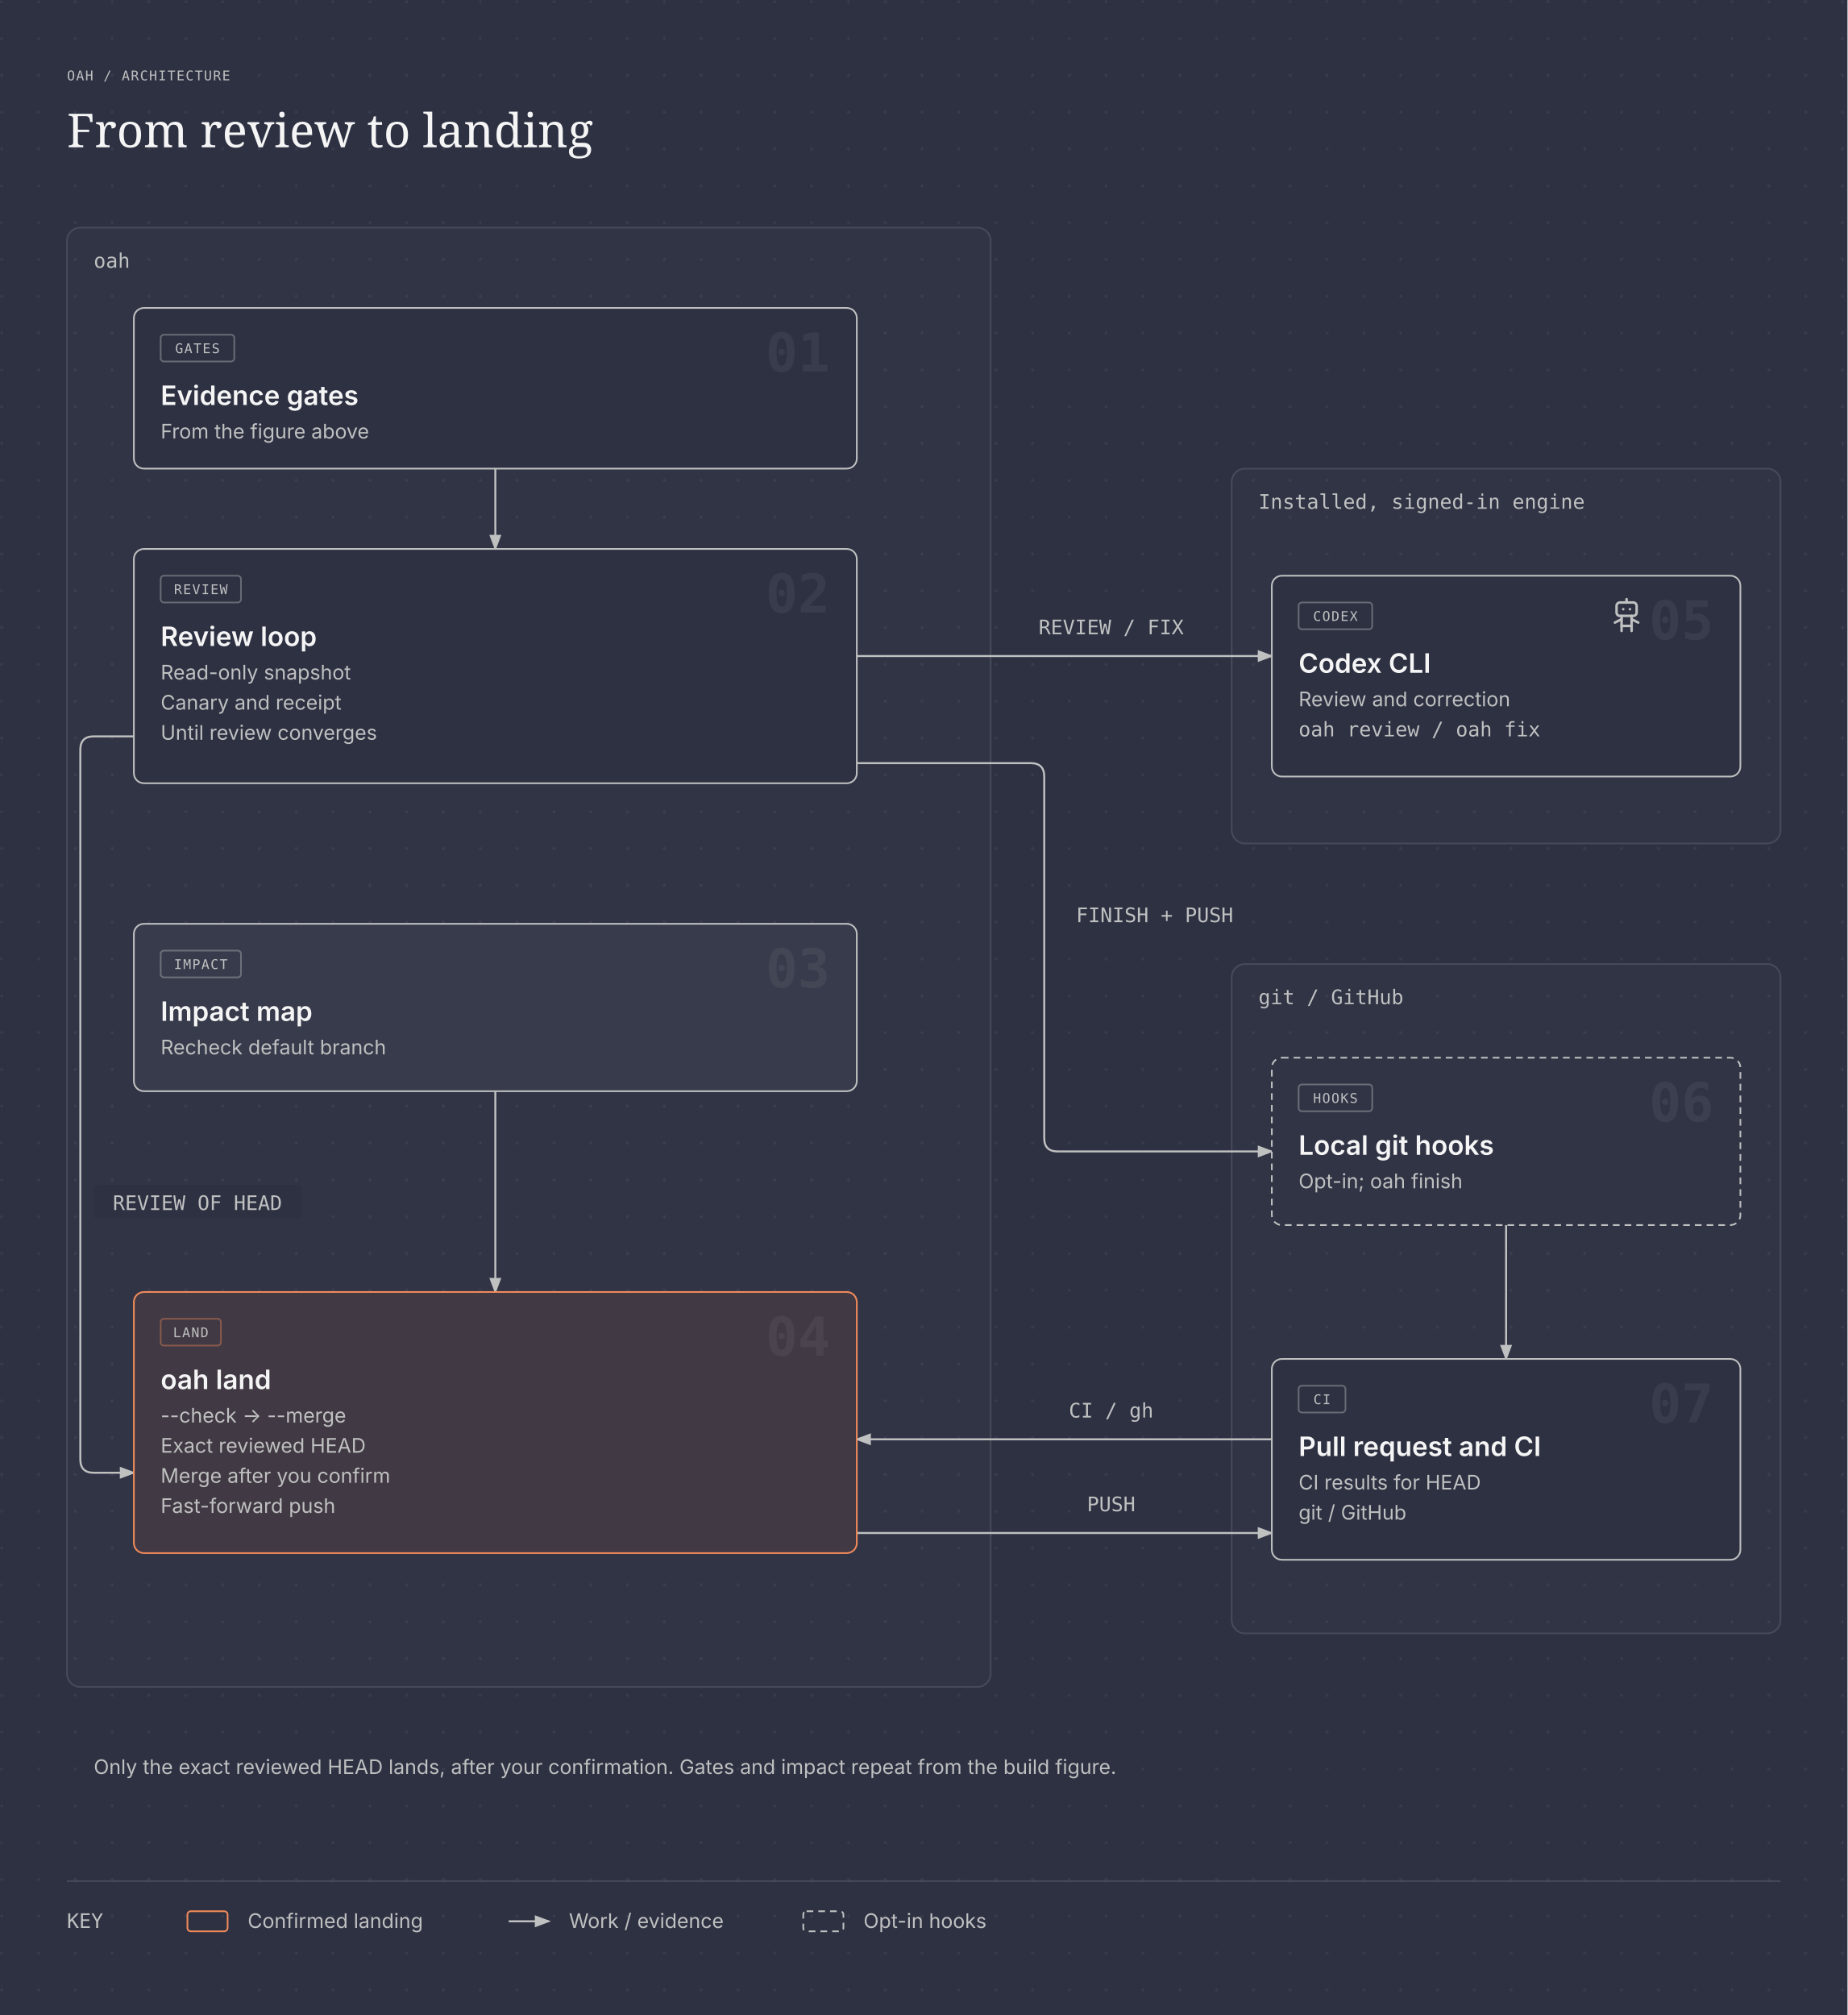
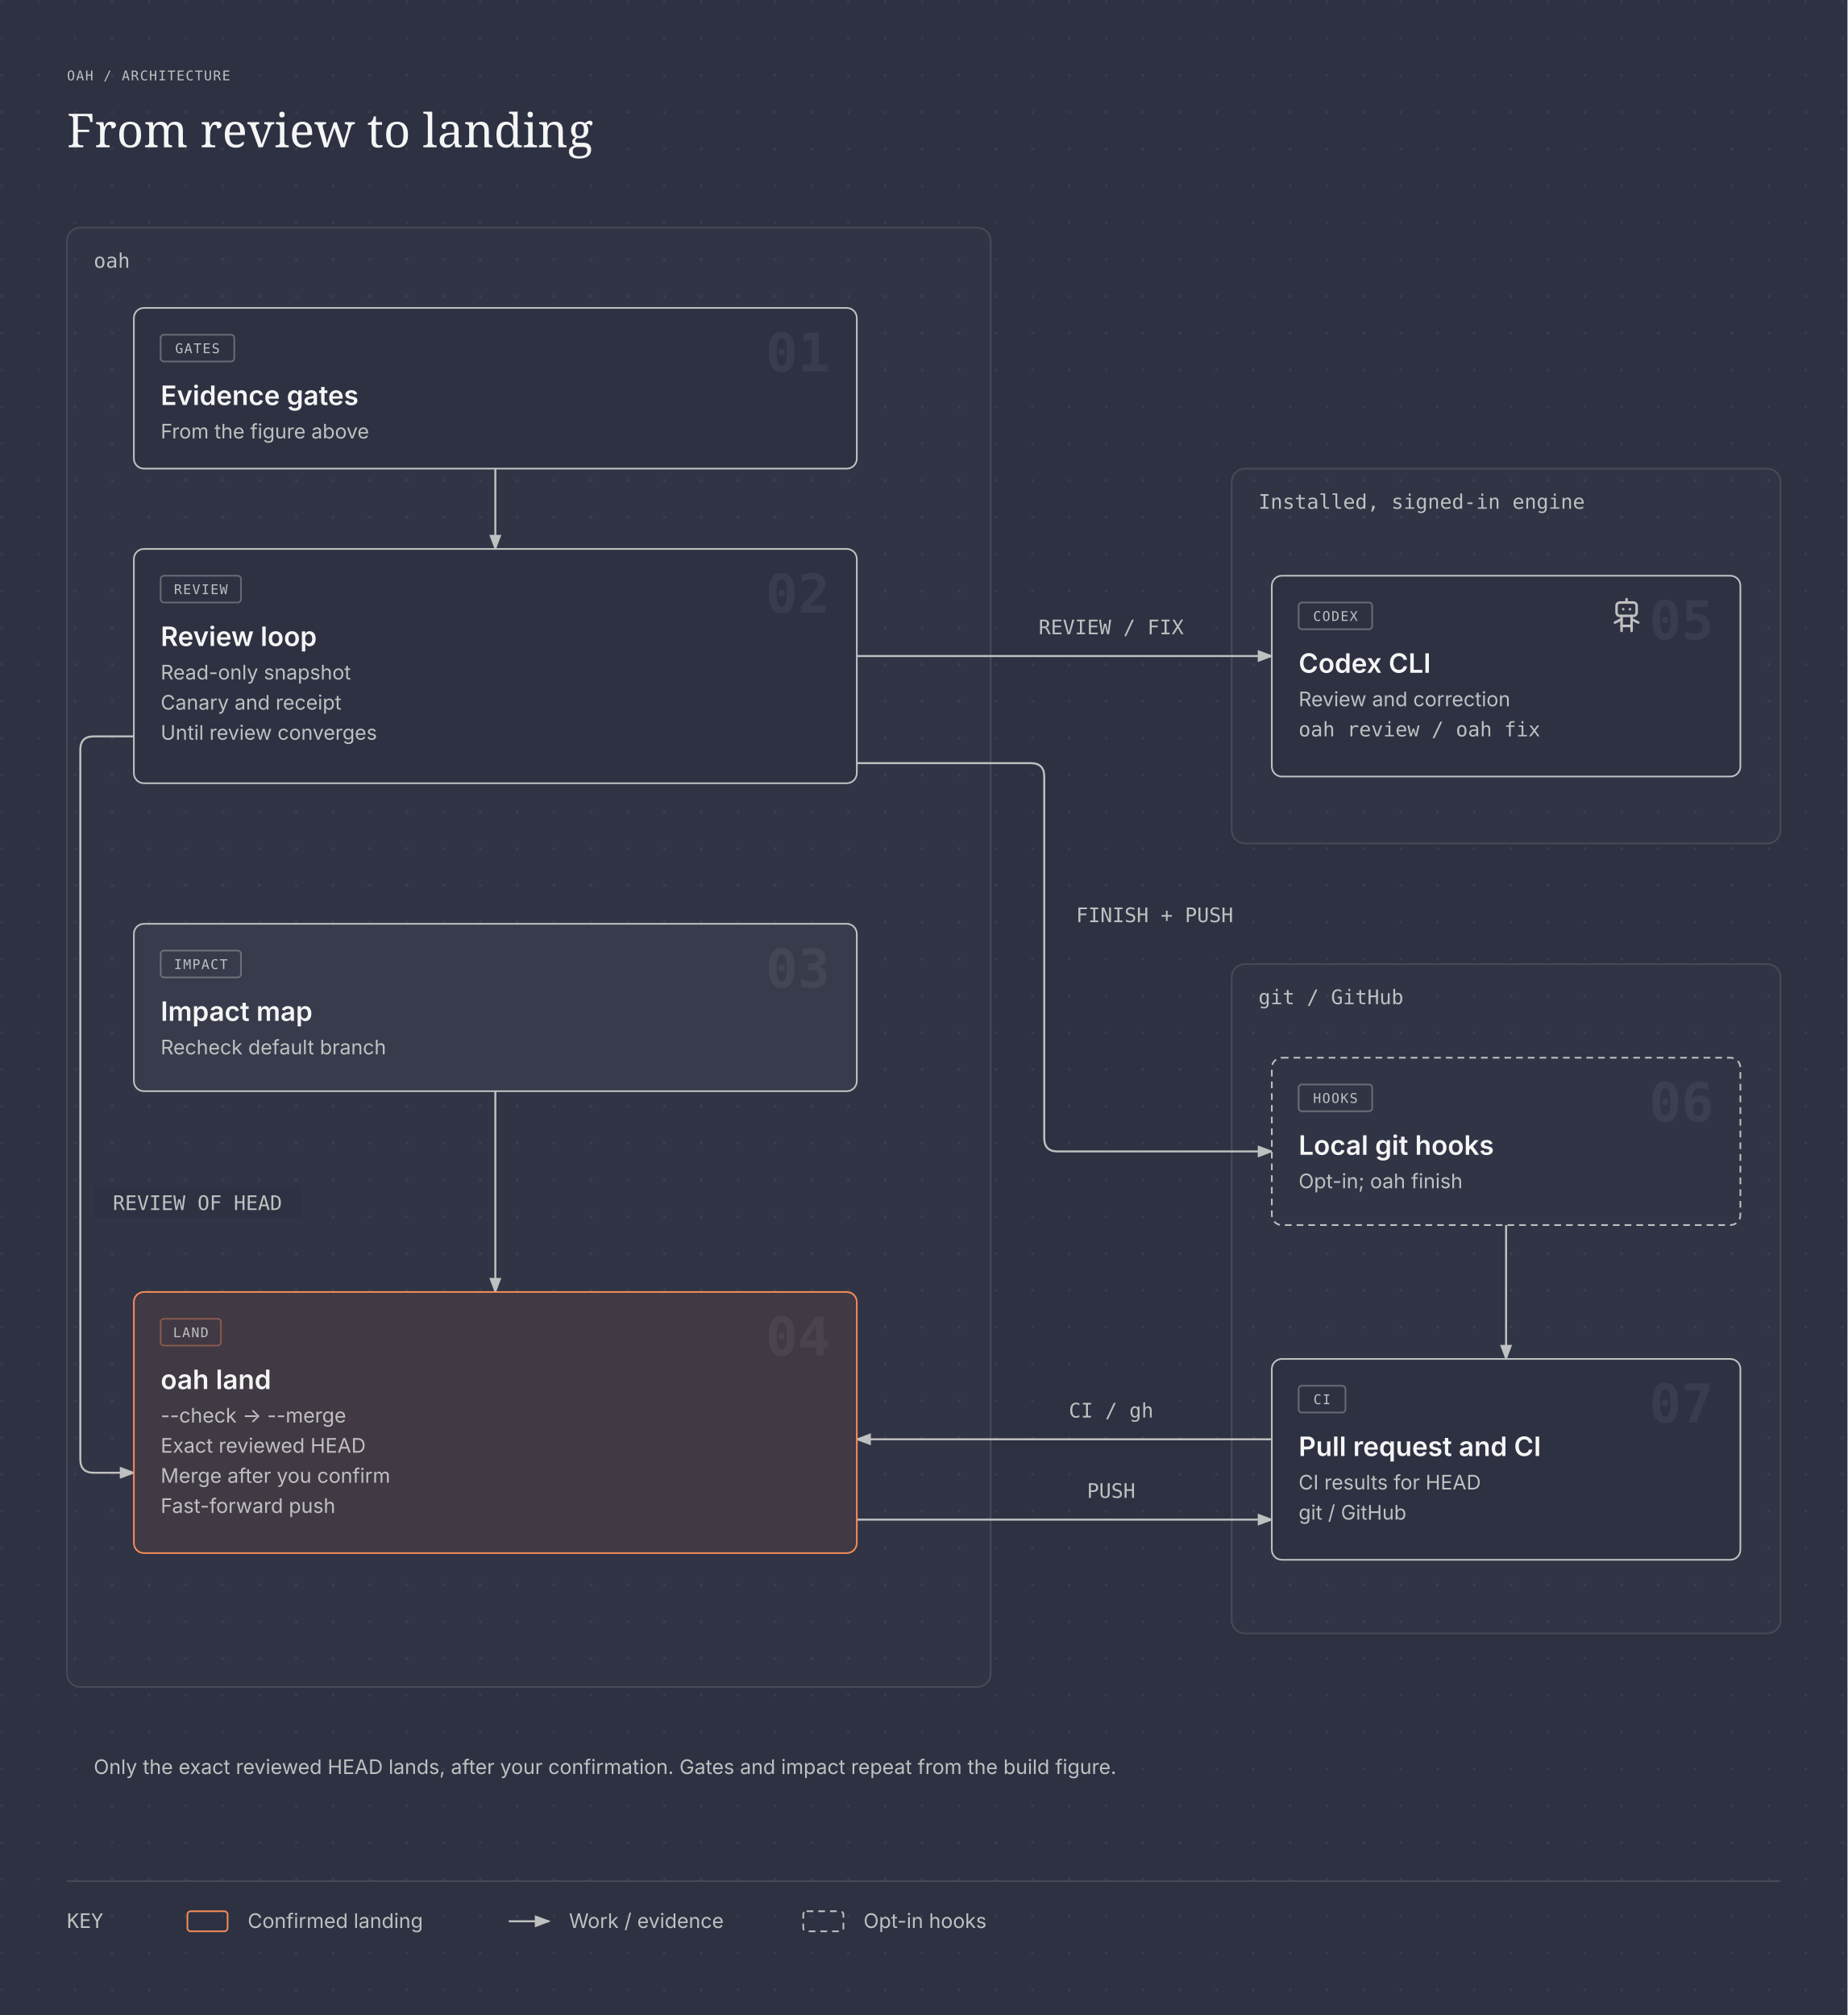
<svg xmlns="http://www.w3.org/2000/svg" viewBox="0 0 1104 1204" role="img" aria-labelledby="architecture-land-dark-title architecture-land-dark-desc" data-diagram-type="Architecture" data-size="fit" id="architecture-land-dark-root">
  <defs>
    <style>#architecture-land-dark-root { font-family: "Geist", system-ui, -apple-system, "Segoe UI", sans-serif; color: #f5f5f5; }
      #architecture-land-dark-root .diagram-container { width: 100%; overflow-x: auto; }
      #architecture-land-dark-root text { font-family: "Geist", system-ui, -apple-system, "Segoe UI", sans-serif; fill: #f5f5f5; }
      #architecture-land-dark-root .title { font-family: "Instrument Serif", Georgia, serif; font-size: 28px; font-weight: 400; }
      #architecture-land-dark-root .node { font-size: 16px; font-weight: 600; }
      #architecture-land-dark-root .sub { font-family: "Geist", system-ui, -apple-system, "Segoe UI", sans-serif; font-size: 12px; font-weight: 400; fill: #bfc0c0; }
      #architecture-land-dark-root .technical { font-family: "Geist Mono", ui-monospace, "SFMono-Regular", Consolas, monospace; }
      #architecture-land-dark-root .label { font-size: 12px; font-family: "Geist Mono", ui-monospace, "SFMono-Regular", Consolas, monospace; font-weight: 400; fill: #bfc0c0; }
      #architecture-land-dark-root .prose { font-size: 12px; font-weight: 400; fill: #bfc0c0; }
      #architecture-land-dark-root .zone-label { font-size: 12px; font-family: "Geist Mono", ui-monospace, "SFMono-Regular", Consolas, monospace; font-weight: 500; fill: #bfc0c0; }
      #architecture-land-dark-root .arrow-label { font-size: 12px; font-family: "Geist Mono", ui-monospace, "SFMono-Regular", Consolas, monospace; font-weight: 400; fill: #bfc0c0; }
      #architecture-land-dark-root .tag { font-family: "Geist Mono", ui-monospace, "SFMono-Regular", Consolas, monospace; font-size: 8px; font-weight: 500; letter-spacing: .08em; fill: #bfc0c0; }
      #architecture-land-dark-root .ghost { font-family: "Geist Mono", ui-monospace, "SFMono-Regular", Consolas, monospace; font-size: 32px; font-weight: 600; fill: #f5f5f5; opacity: .06; }
      @media print {
#architecture-land-dark-root .diagram-container { overflow-x: visible; }
}</style>
    <pattern id="architecture-land-dark-dots" width="22" height="22" patternUnits="userSpaceOnUse">
      <circle cx="1" cy="1" r="0.9" fill="#f5f5f5" fill-opacity=".10" />
    </pattern>
    <marker id="architecture-land-dark-arrow" markerWidth="8" markerHeight="6" refX="7" refY="3" orient="auto">
      <polygon points="0 0, 8 3, 0 6" fill="#bfc0c0" />
    </marker>
    <marker id="architecture-land-dark-arrow-accent" markerWidth="8" markerHeight="6" refX="7" refY="3" orient="auto">
      <polygon points="0 0, 8 3, 0 6" fill="#f08a59" />
    </marker>
    <marker id="architecture-land-dark-arrow-link" markerWidth="8" markerHeight="6" refX="7" refY="3" orient="auto">
      <polygon points="0 0, 8 3, 0 6" fill="#739fdf" />
    </marker>
  </defs>
  <rect width="1104" height="1204" fill="#2d3142" />
  <rect width="1104" height="1204" fill="url(#architecture-land-dark-dots)" opacity=".55" />
  <text x="40" y="48" class="tag" text-anchor="start">OAH / ARCHITECTURE</text>
  <text x="40" y="88" class="title" text-anchor="start">From review to landing</text>
  <rect x="40" y="136" width="552" height="872" rx="8" fill="#f5f5f5" stroke="#f5f5f5" stroke-width="1" data-group-id="oah" fill-opacity=".02" stroke-opacity=".12" />
  <text x="56" y="160" class="zone-label" text-anchor="start">oah</text>
  <rect x="736" y="280" width="328" height="224" rx="8" fill="#f5f5f5" stroke="#f5f5f5" stroke-width="1" data-group-id="engines" fill-opacity=".02" stroke-opacity=".12" />
  <text x="752" y="304" class="zone-label" text-anchor="start">Installed, signed-in engine</text>
  <rect x="736" y="576" width="328" height="400" rx="8" fill="#f5f5f5" stroke="#f5f5f5" stroke-width="1" data-group-id="git" fill-opacity=".02" stroke-opacity=".12" />
  <text x="752" y="600" class="zone-label" text-anchor="start">git / GitHub</text>
  <path d="M 296,280 L 296,328" data-edge-id="a1" data-from="gates" data-to="rloop" data-label="" fill="none" stroke="#bfc0c0" stroke-width="1.2" marker-end="url(#architecture-land-dark-arrow)" />
  <path d="M 512,392 L 760,392" data-edge-id="a2" data-from="rloop" data-to="codex" data-label="REVIEW / FIX" fill="none" stroke="#bfc0c0" stroke-width="1.2" marker-end="url(#architecture-land-dark-arrow)" />
  <path d="M 512,456 L 616,456 Q 624,456 624,464 L 624,680 Q 624,688 632,688 L 760,688" data-edge-id="a3" data-from="rloop" data-to="hooks" data-label="FINISH + PUSH" fill="none" stroke="#bfc0c0" stroke-width="1.2" marker-end="url(#architecture-land-dark-arrow)" />
  <path d="M 80,440 L 56,440 Q 48,440 48,448 L 48,872 Q 48,880 56,880 L 80,880" data-edge-id="a4" data-from="rloop" data-to="land" data-label="REVIEW OF HEAD" fill="none" stroke="#bfc0c0" stroke-width="1.2" marker-end="url(#architecture-land-dark-arrow)" />
  <path d="M 296,652 L 296,772" data-edge-id="a5" data-from="impact" data-to="land" data-label="" fill="none" stroke="#bfc0c0" stroke-width="1.2" marker-end="url(#architecture-land-dark-arrow)" />
  <path d="M 900,732 L 900,812" data-edge-id="a6" data-from="hooks" data-to="remote" data-label="" fill="none" stroke="#bfc0c0" stroke-width="1.2" marker-end="url(#architecture-land-dark-arrow)" />
  <path d="M 760,860 L 512,860" data-edge-id="a7" data-from="remote" data-to="land" data-label="CI / gh" fill="none" stroke="#bfc0c0" stroke-width="1.2" marker-end="url(#architecture-land-dark-arrow)" />
-   <path d="M 512,916 L 760,916" data-edge-id="a8" data-from="land" data-to="remote" data-label="PUSH" fill="none" stroke="#bfc0c0" stroke-width="1.2" marker-end="url(#architecture-land-dark-arrow)" />
+   <path d="M 512,908 L 760,908" data-edge-id="a8" data-from="land" data-to="remote" data-label="PUSH" fill="none" stroke="#bfc0c0" stroke-width="1.2" marker-end="url(#architecture-land-dark-arrow)" />
  <rect x="610" y="364" width="108" height="20" rx="2" fill="#2d3142" />
  <text x="664" y="379" class="arrow-label" text-anchor="middle">REVIEW / FIX</text>
  <rect x="632" y="536" width="116" height="20" rx="2" fill="#2d3142" />
  <text x="690" y="551" class="arrow-label" text-anchor="middle">FINISH + PUSH</text>
  <rect x="56" y="708" width="124" height="20" rx="2" fill="#2d3142" />
  <text x="118" y="723" class="arrow-label" text-anchor="middle">REVIEW OF HEAD</text>
  <rect x="628" y="832" width="72" height="20" rx="2" fill="#2d3142" />
  <text x="664" y="847" class="arrow-label" text-anchor="middle">CI / gh</text>
-   <rect x="640" y="888" width="48" height="20" rx="2" fill="#2d3142" />
-   <text x="664" y="903" class="arrow-label" text-anchor="middle">PUSH</text>
+   <rect x="640" y="880" width="48" height="20" rx="2" fill="#2d3142" />
+   <text x="664" y="895" class="arrow-label" text-anchor="middle">PUSH</text>
  <g data-node-id="gates" data-source-label="Evidence gates From the figure above">
    <rect x="80" y="184" width="432" height="96" rx="6" fill="#2d3142" />
    <rect x="80" y="184" width="432" height="96" rx="6" fill="#2d3142" stroke="#bfc0c0" stroke-width="1" />
    <g aria-hidden="true">
      <rect x="96" y="200" width="44" height="16" rx="2" fill="none" stroke="#bfc0c0" stroke-width="1" stroke-opacity=".4" />
      <text x="118" y="211" class="tag" text-anchor="middle">GATES</text>
      <text x="496" y="222" class="ghost" text-anchor="end">01</text>
    </g>
    <text x="96" y="242" class="node" text-anchor="start">Evidence gates</text>
    <text x="96" y="262" class="sub" text-anchor="start">From the figure above</text>
  </g>
  <g data-node-id="rloop" data-source-label="Review loop Read-only snapshot Canary and receipt Until review converges">
    <rect x="80" y="328" width="432" height="140" rx="6" fill="#2d3142" />
    <rect x="80" y="328" width="432" height="140" rx="6" fill="#2d3142" stroke="#bfc0c0" stroke-width="1" />
    <g aria-hidden="true">
      <rect x="96" y="344" width="48" height="16" rx="2" fill="none" stroke="#bfc0c0" stroke-width="1" stroke-opacity=".4" />
      <text x="120" y="355" class="tag" text-anchor="middle">REVIEW</text>
      <text x="496" y="366" class="ghost" text-anchor="end">02</text>
    </g>
    <text x="96" y="386" class="node" text-anchor="start">Review loop</text>
    <text x="96" y="406" class="sub" text-anchor="start">Read-only snapshot</text>
    <text x="96" y="424" class="sub" text-anchor="start">Canary and receipt</text>
    <text x="96" y="442" class="sub" text-anchor="start">Until review converges</text>
  </g>
  <g data-node-id="impact" data-source-label="Impact map Recheck default branch">
    <rect x="80" y="552" width="432" height="100" rx="6" fill="#2d3142" />
    <rect x="80" y="552" width="432" height="100" rx="6" fill="#f5f5f5" stroke="#bfc0c0" stroke-width="1" fill-opacity=".05" />
    <g aria-hidden="true">
      <rect x="96" y="568" width="48" height="16" rx="2" fill="none" stroke="#bfc0c0" stroke-width="1" stroke-opacity=".4" />
      <text x="120" y="579" class="tag" text-anchor="middle">IMPACT</text>
      <text x="496" y="590" class="ghost" text-anchor="end">03</text>
    </g>
    <text x="96" y="610" class="node" text-anchor="start">Impact map</text>
    <text x="96" y="630" class="sub" text-anchor="start">Recheck default branch</text>
  </g>
  <g data-node-id="land" data-source-label="oah land --check → --merge Exact reviewed HEAD Merge after you confirm Fast-forward push">
    <rect x="80" y="772" width="432" height="156" rx="6" fill="#2d3142" />
    <rect x="80" y="772" width="432" height="156" rx="6" fill="#f08a59" stroke="#f08a59" stroke-width="1" fill-opacity=".10" />
    <g aria-hidden="true">
      <rect x="96" y="788" width="36" height="16" rx="2" fill="none" stroke="#f08a59" stroke-width="1" stroke-opacity=".4" />
      <text x="114" y="799" class="tag" text-anchor="middle">LAND</text>
      <text x="496" y="810" class="ghost" text-anchor="end">04</text>
    </g>
    <text x="96" y="830" class="node" text-anchor="start">oah land</text>
    <text x="96" y="850" class="sub" text-anchor="start">--check → --merge</text>
    <text x="96" y="868" class="sub" text-anchor="start">Exact reviewed HEAD</text>
    <text x="96" y="886" class="sub" text-anchor="start">Merge after you confirm</text>
    <text x="96" y="904" class="sub" text-anchor="start">Fast-forward push</text>
  </g>
  <g data-node-id="codex" data-source-label="Codex CLI Review and correction oah review / oah fix">
    <rect x="760" y="344" width="280" height="120" rx="6" fill="#2d3142" />
    <rect x="760" y="344" width="280" height="120" rx="6" fill="#2d3142" stroke="#bfc0c0" stroke-width="1" />
    <g aria-hidden="true">
      <rect x="776" y="360" width="44" height="16" rx="2" fill="none" stroke="#bfc0c0" stroke-width="1" stroke-opacity=".4" />
      <text x="798" y="371" class="tag" text-anchor="middle">CODEX</text>
      <text x="1024" y="382" class="ghost" text-anchor="end">05</text>
      <g transform="translate(960,356)" color="#bfc0c0">
        <g fill="none" stroke="currentColor" stroke-width="1.5" stroke-linecap="round" stroke-linejoin="round">
          <path d="M6 6a2 2 0 0 1 2 -2h8a2 2 0 0 1 2 2v4a2 2 0 0 1 -2 2h-8a2 2 0 0 1 -2 -2l0 -4" />
          <path d="M12 2v2" />
          <path d="M9 12v9" />
          <path d="M15 12v9" />
          <path d="M5 16l4 -2" />
          <path d="M15 14l4 2" />
          <path d="M9 18h6" />
          <path d="M10 8v.01" />
          <path d="M14 8v.01" />
        </g>
      </g>
    </g>
    <text x="776" y="402" class="node" text-anchor="start">Codex CLI</text>
    <text x="776" y="422" class="sub" text-anchor="start">Review and correction</text>
    <text x="776" y="440" class="sub technical" text-anchor="start">oah review / oah fix</text>
  </g>
  <g data-node-id="hooks" data-source-label="Local git hooks Opt-in; oah finish">
    <rect x="760" y="632" width="280" height="100" rx="6" fill="#2d3142" />
    <rect x="760" y="632" width="280" height="100" rx="6" fill="#f5f5f5" stroke="#bfc0c0" stroke-width="1" fill-opacity=".02" stroke-dasharray="4,3" />
    <g aria-hidden="true">
      <rect x="776" y="648" width="44" height="16" rx="2" fill="none" stroke="#bfc0c0" stroke-width="1" stroke-opacity=".4" />
      <text x="798" y="659" class="tag" text-anchor="middle">HOOKS</text>
      <text x="1024" y="670" class="ghost" text-anchor="end">06</text>
    </g>
    <text x="776" y="690" class="node" text-anchor="start">Local git hooks</text>
    <text x="776" y="710" class="sub" text-anchor="start">Opt-in; oah finish</text>
  </g>
  <g data-node-id="remote" data-source-label="Pull request and CI CI results for HEAD git / GitHub">
    <rect x="760" y="812" width="280" height="120" rx="6" fill="#2d3142" />
    <rect x="760" y="812" width="280" height="120" rx="6" fill="#2d3142" stroke="#bfc0c0" stroke-width="1" />
    <g aria-hidden="true">
      <rect x="776" y="828" width="28" height="16" rx="2" fill="none" stroke="#bfc0c0" stroke-width="1" stroke-opacity=".4" />
      <text x="790" y="839" class="tag" text-anchor="middle">CI</text>
      <text x="1024" y="850" class="ghost" text-anchor="end">07</text>
    </g>
    <text x="776" y="870" class="node" text-anchor="start">Pull request and CI</text>
    <text x="776" y="890" class="sub" text-anchor="start">CI results for HEAD</text>
    <text x="776" y="908" class="sub" text-anchor="start">git / GitHub</text>
  </g>
  <text x="56" y="1060" class="prose" text-anchor="start">Only the exact reviewed HEAD lands, after your confirmation. Gates and impact repeat from the build figure.</text>
  <line x1="40" y1="1124" x2="1064" y2="1124" stroke="#f5f5f5" stroke-opacity=".12" />
  <text x="40" y="1152" class="zone-label" text-anchor="start">KEY</text>
  <rect x="112" y="1142" width="24" height="12" rx="2" fill="none" stroke="#f08a59" stroke-width="1" />
  <text x="148" y="1152" class="prose" text-anchor="start">Confirmed landing</text>
  <path d="M 304,1148 h 24" fill="none" stroke="#bfc0c0" stroke-width="1.2" marker-end="url(#architecture-land-dark-arrow)" />
  <text x="340" y="1152" class="prose" text-anchor="start">Work / evidence</text>
  <rect x="480" y="1142" width="24" height="12" rx="2" fill="none" stroke="#bfc0c0" stroke-width="1" stroke-dasharray="4,3" />
  <text x="516" y="1152" class="prose" text-anchor="start">Opt-in hooks</text>
</svg>
